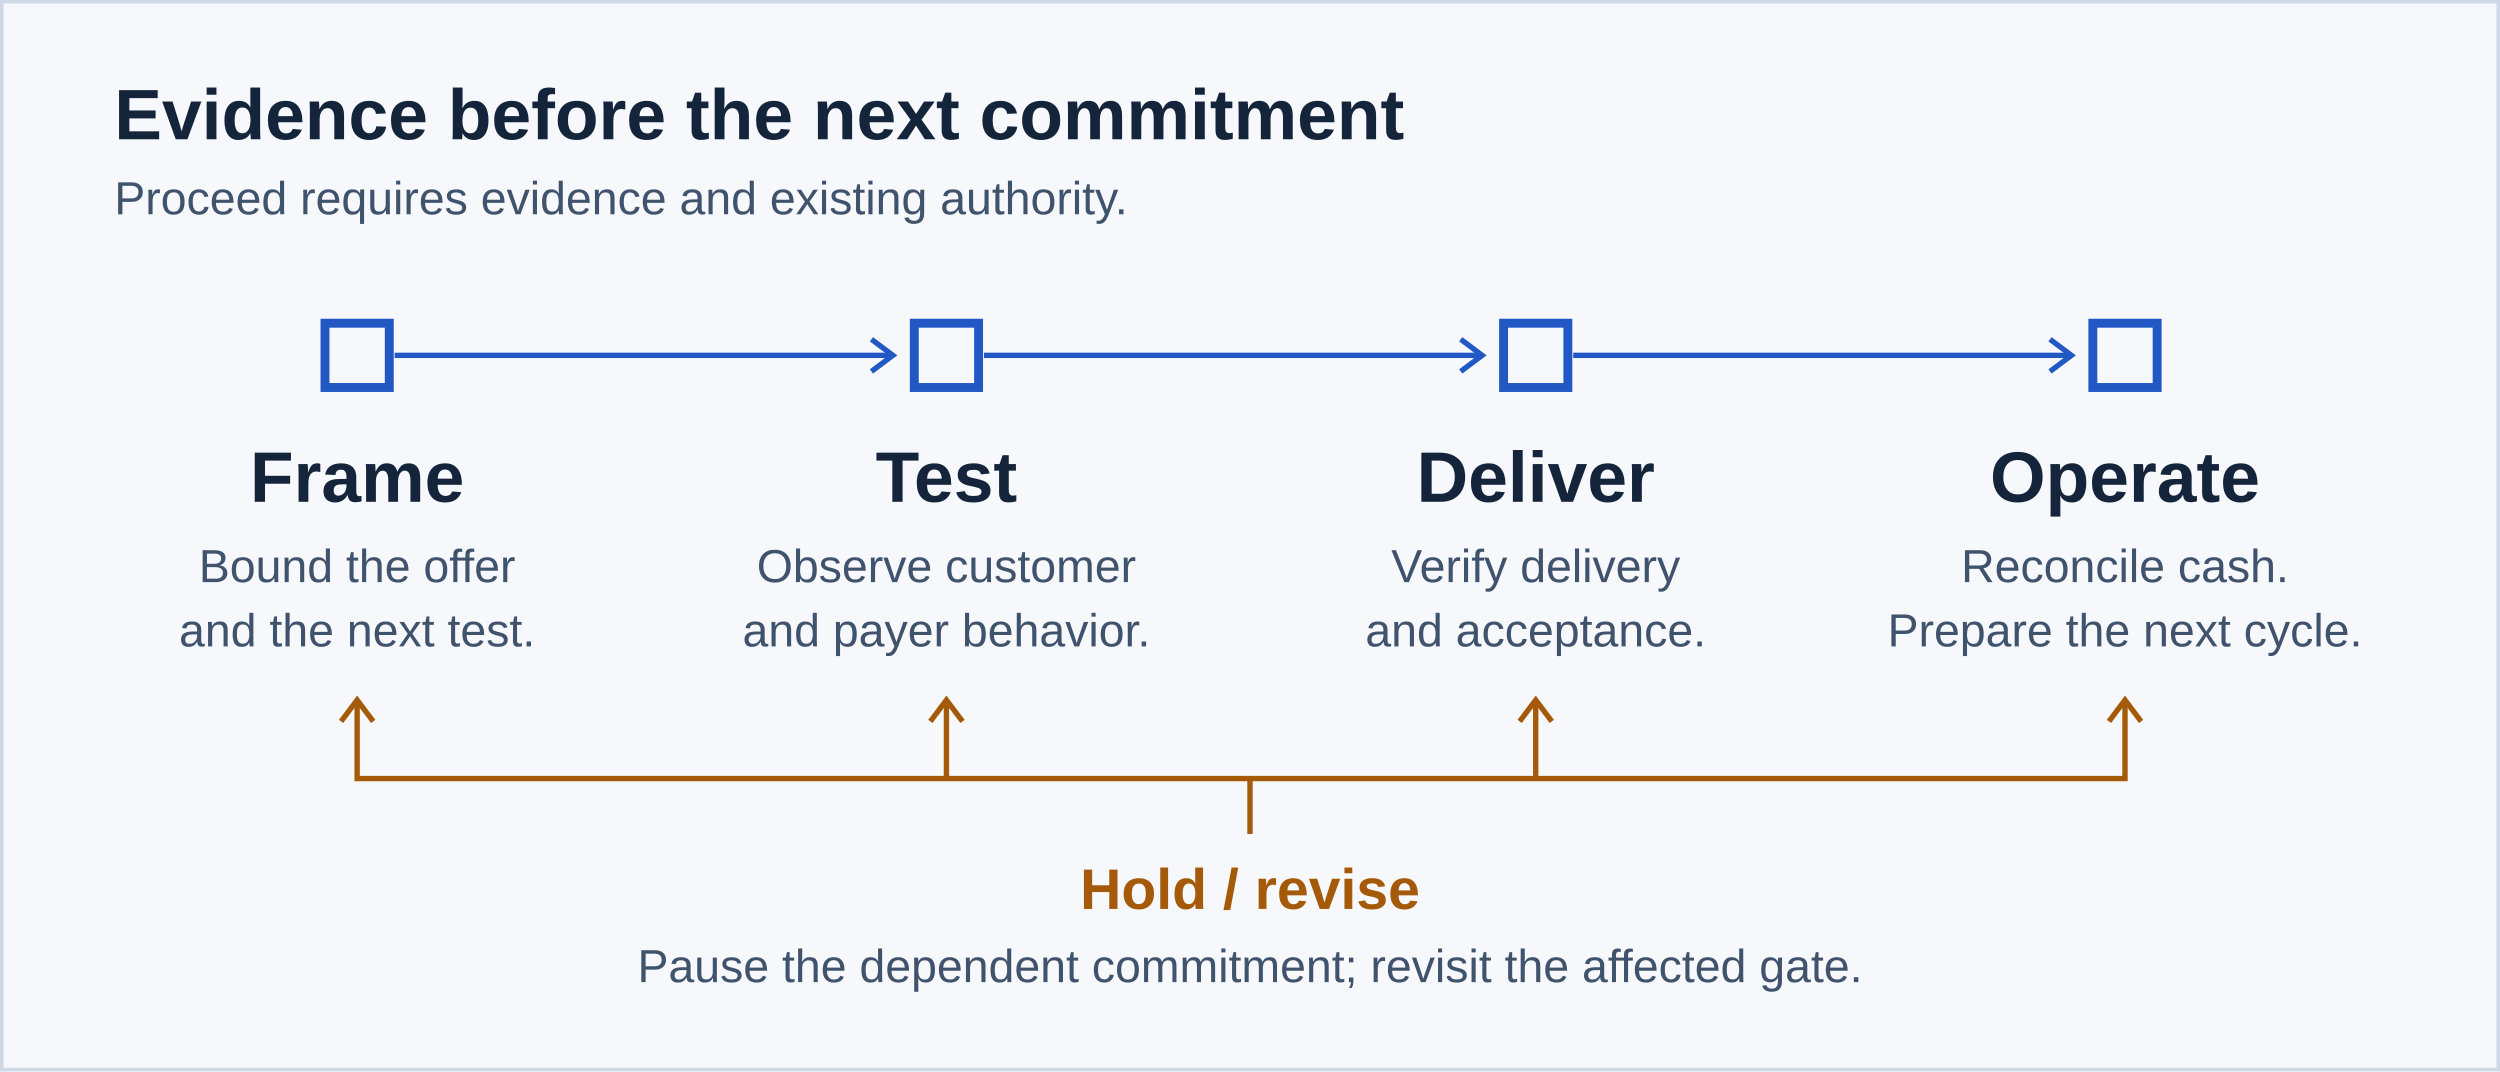
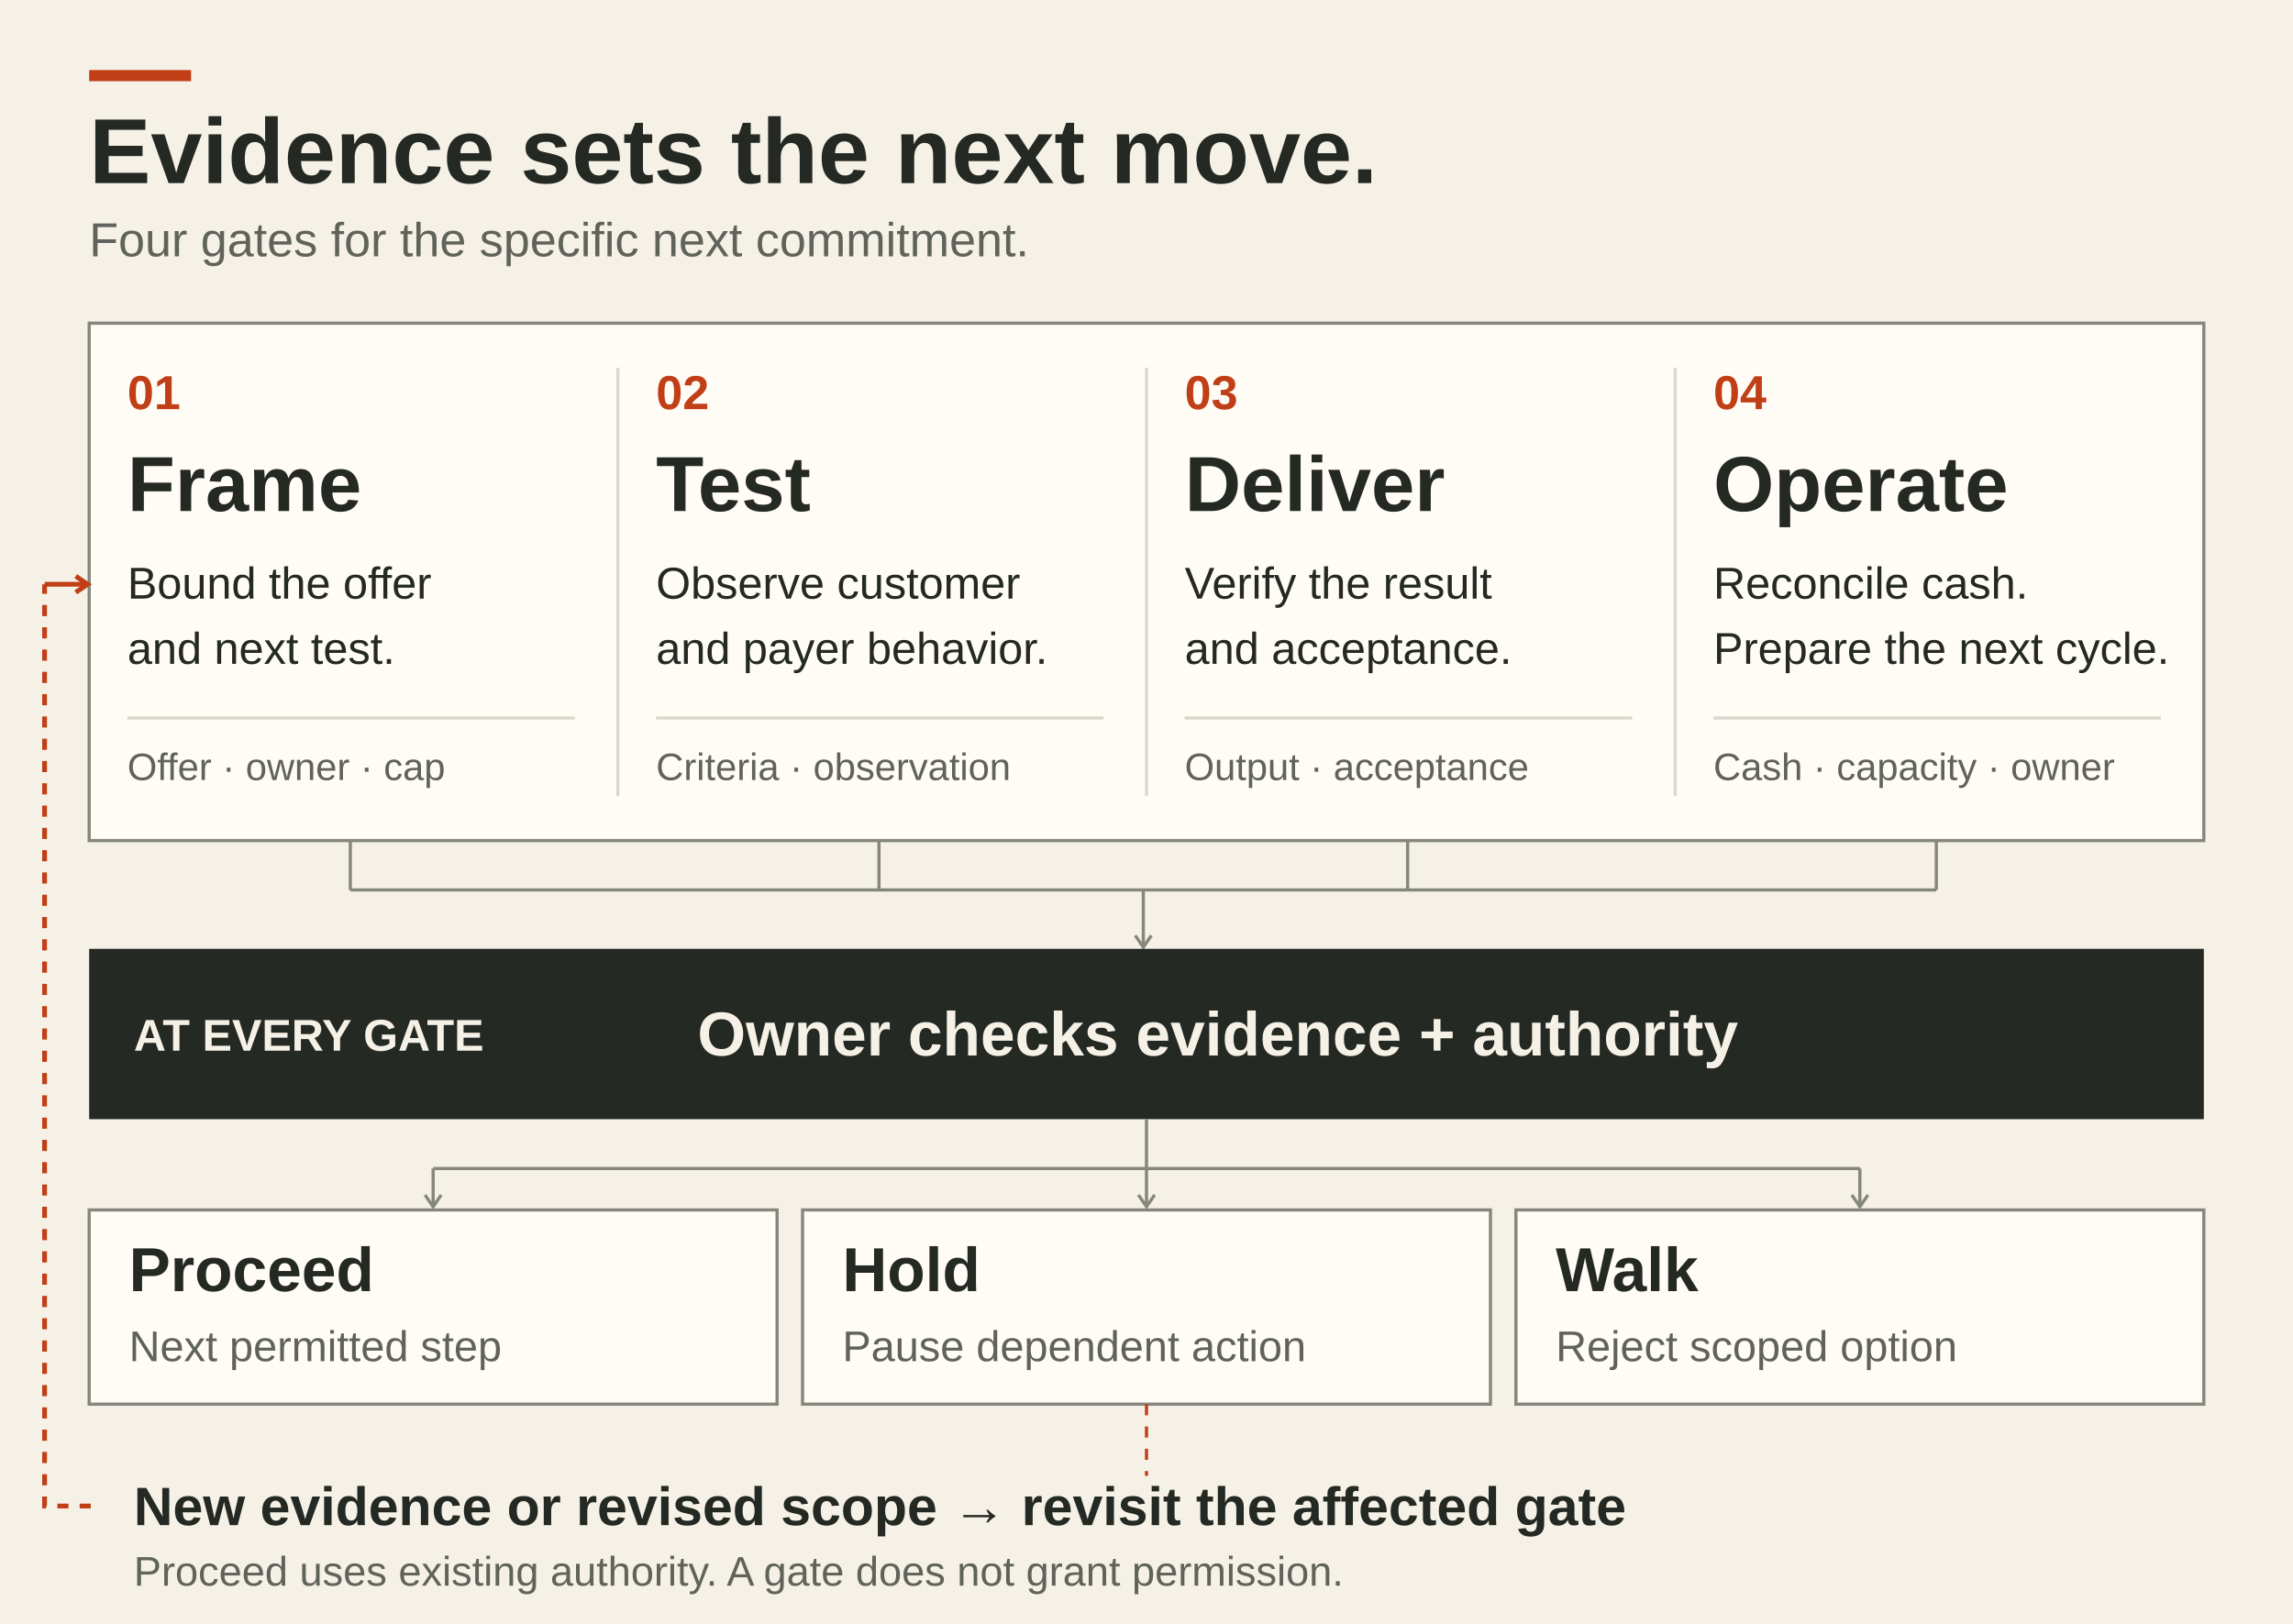
- <svg xmlns="http://www.w3.org/2000/svg" width="1400" height="600" viewBox="0 0 1400 600" role="img" aria-labelledby="title description">
-   <rect width="1400" height="600" fill="#F6F8FC" />
-   <rect x="1" y="1" width="1398" height="598" fill="none" stroke="#CED8E6" stroke-width="2" />
-   <g font-family="Segoe UI, Arial, sans-serif">
-     <text x="64" y="78" fill="#14243B" font-size="40" font-weight="600">Evidence before the next commitment</text>
-     <text x="64" y="120" fill="#40536D" font-size="26">Proceed requires evidence and existing authority.</text>
-   </g>
-   <g fill="none" stroke="#2158C4" stroke-width="3">
-     <path d="M221 199 H500 M551 199 H830 M881 199 H1160" />
-     <path d="M488 190 L500 199 L488 208 M818 190 L830 199 L818 208 M1148 190 L1160 199 L1148 208" />
-   </g>
-   <g fill="#F6F8FC" stroke="#2158C4" stroke-width="5">
-     <rect x="182" y="181" width="36" height="36" />
-     <rect x="512" y="181" width="36" height="36" />
-     <rect x="842" y="181" width="36" height="36" />
-     <rect x="1172" y="181" width="36" height="36" />
-   </g>
-   <g font-family="Segoe UI, Arial, sans-serif" text-anchor="middle">
-     <g fill="#14243B" font-size="40" font-weight="600">
-       <text x="200" y="281">Frame</text>
-       <text x="530" y="281">Test</text>
-       <text x="860" y="281">Deliver</text>
-       <text x="1190" y="281">Operate</text>
-     </g>
-     <g fill="#40536D" font-size="26">
-       <text x="200" y="326">Bound the offer</text>
-       <text x="200" y="362">and the next test.</text>
-       <text x="530" y="326">Observe customer</text>
-       <text x="530" y="362">and payer behavior.</text>
-       <text x="860" y="326">Verify delivery</text>
-       <text x="860" y="362">and acceptance.</text>
-       <text x="1190" y="326">Reconcile cash.</text>
-       <text x="1190" y="362">Prepare the next cycle.</text>
-     </g>
-   </g>
-   <g fill="none" stroke="#A45A08" stroke-width="3">
-     <path d="M200 392 V436 H1190 V392 M530 392 V436 M860 392 V436 M700 436 V467" />
-     <path d="M191 404 L200 392 L209 404 M521 404 L530 392 L539 404 M851 404 L860 392 L869 404 M1181 404 L1190 392 L1199 404" />
-   </g>
-   <g font-family="Segoe UI, Arial, sans-serif" text-anchor="middle">
-     <text x="700" y="509" fill="#A45A08" font-size="32" font-weight="600">Hold / revise</text>
-     <text x="700" y="550" fill="#40536D" font-size="26">Pause the dependent commitment; revisit the affected gate.</text>
-   </g>
+ <svg xmlns="http://www.w3.org/2000/svg" width="1440" height="1020" viewBox="0 0 1440 1020" role="img" aria-labelledby="title description">
+   <rect x="0" y="0" width="1440" height="1020" fill="#F6F1E7" stroke="none" stroke-width="1" />
+   <rect x="56" y="44" width="64" height="7" fill="#C13F17" stroke="none" stroke-width="1" />
+   <text x="56" y="115" font-family="Segoe UI, Arial, sans-serif" font-size="58" font-weight="700" text-anchor="start" fill="#252923">Evidence sets the next move.</text>
+   <text x="56" y="161" font-family="Segoe UI, Arial, sans-serif" font-size="30" font-weight="400" text-anchor="start" fill="#60635B">Four gates for the specific next commitment.</text>
+   <rect x="56" y="203" width="1328" height="325" fill="#FFFCF6" stroke="#85877E" stroke-width="2" />
+   <text x="80" y="257" font-family="Segoe UI, Arial, sans-serif" font-size="30" font-weight="700" text-anchor="start" fill="#C13F17">01</text>
+   <text x="80" y="321" font-family="Segoe UI, Arial, sans-serif" font-size="49" font-weight="700" text-anchor="start" fill="#252923">Frame</text>
+   <text x="80" y="376" font-family="Segoe UI, Arial, sans-serif" font-size="28" font-weight="400" text-anchor="start" fill="#252923">Bound the offer</text>
+   <text x="80" y="417" font-family="Segoe UI, Arial, sans-serif" font-size="28" font-weight="400" text-anchor="start" fill="#252923">and next test.</text>
+   <path d="M80 451 L361 451" fill="none" stroke="#DAD8CD" stroke-width="2" />
+   <text x="80" y="490" font-family="Segoe UI, Arial, sans-serif" font-size="24" font-weight="400" text-anchor="start" fill="#60635B">Offer · owner · cap</text>
+   <path d="M220 528 L220 559" fill="none" stroke="#85877E" stroke-width="2" />
+   <path d="M388 231 L388 500" fill="none" stroke="#DAD8CD" stroke-width="2" />
+   <text x="412" y="257" font-family="Segoe UI, Arial, sans-serif" font-size="30" font-weight="700" text-anchor="start" fill="#C13F17">02</text>
+   <text x="412" y="321" font-family="Segoe UI, Arial, sans-serif" font-size="49" font-weight="700" text-anchor="start" fill="#252923">Test</text>
+   <text x="412" y="376" font-family="Segoe UI, Arial, sans-serif" font-size="28" font-weight="400" text-anchor="start" fill="#252923">Observe customer</text>
+   <text x="412" y="417" font-family="Segoe UI, Arial, sans-serif" font-size="28" font-weight="400" text-anchor="start" fill="#252923">and payer behavior.</text>
+   <path d="M412 451 L693 451" fill="none" stroke="#DAD8CD" stroke-width="2" />
+   <text x="412" y="490" font-family="Segoe UI, Arial, sans-serif" font-size="24" font-weight="400" text-anchor="start" fill="#60635B">Criteria · observation</text>
+   <path d="M552 528 L552 559" fill="none" stroke="#85877E" stroke-width="2" />
+   <path d="M720 231 L720 500" fill="none" stroke="#DAD8CD" stroke-width="2" />
+   <text x="744" y="257" font-family="Segoe UI, Arial, sans-serif" font-size="30" font-weight="700" text-anchor="start" fill="#C13F17">03</text>
+   <text x="744" y="321" font-family="Segoe UI, Arial, sans-serif" font-size="49" font-weight="700" text-anchor="start" fill="#252923">Deliver</text>
+   <text x="744" y="376" font-family="Segoe UI, Arial, sans-serif" font-size="28" font-weight="400" text-anchor="start" fill="#252923">Verify the result</text>
+   <text x="744" y="417" font-family="Segoe UI, Arial, sans-serif" font-size="28" font-weight="400" text-anchor="start" fill="#252923">and acceptance.</text>
+   <path d="M744 451 L1025 451" fill="none" stroke="#DAD8CD" stroke-width="2" />
+   <text x="744" y="490" font-family="Segoe UI, Arial, sans-serif" font-size="24" font-weight="400" text-anchor="start" fill="#60635B">Output · acceptance</text>
+   <path d="M884 528 L884 559" fill="none" stroke="#85877E" stroke-width="2" />
+   <path d="M1052 231 L1052 500" fill="none" stroke="#DAD8CD" stroke-width="2" />
+   <text x="1076" y="257" font-family="Segoe UI, Arial, sans-serif" font-size="30" font-weight="700" text-anchor="start" fill="#C13F17">04</text>
+   <text x="1076" y="321" font-family="Segoe UI, Arial, sans-serif" font-size="49" font-weight="700" text-anchor="start" fill="#252923">Operate</text>
+   <text x="1076" y="376" font-family="Segoe UI, Arial, sans-serif" font-size="28" font-weight="400" text-anchor="start" fill="#252923">Reconcile cash.</text>
+   <text x="1076" y="417" font-family="Segoe UI, Arial, sans-serif" font-size="28" font-weight="400" text-anchor="start" fill="#252923">Prepare the next cycle.</text>
+   <path d="M1076 451 L1357 451" fill="none" stroke="#DAD8CD" stroke-width="2" />
+   <text x="1076" y="490" font-family="Segoe UI, Arial, sans-serif" font-size="24" font-weight="400" text-anchor="start" fill="#60635B">Cash · capacity · owner</text>
+   <path d="M1216 528 L1216 559" fill="none" stroke="#85877E" stroke-width="2" />
+   <path d="M220 559 L1216 559" fill="none" stroke="#85877E" stroke-width="2" />
+   <path d="M718 559 L718 595" fill="none" stroke="#85877E" stroke-width="2" />
+   <path d="M712.918 587.572 L718 595 L723.082 587.572" fill="none" stroke="#85877E" stroke-width="2" />
+   <rect x="56" y="596" width="1328" height="107" fill="#252923" stroke="none" stroke-width="1" />
+   <text x="84" y="660" font-family="Segoe UI, Arial, sans-serif" font-size="28" font-weight="700" text-anchor="start" fill="#F6F1E7">AT EVERY GATE</text>
+   <text x="438" y="663" font-family="Segoe UI, Arial, sans-serif" font-size="39" font-weight="700" text-anchor="start" fill="#F6F1E7">Owner checks evidence + authority</text>
+   <path d="M720 703 L720 734" fill="none" stroke="#85877E" stroke-width="2" />
+   <path d="M272 734 L1168 734" fill="none" stroke="#85877E" stroke-width="2" />
+   <path d="M272 734 L272 758" fill="none" stroke="#85877E" stroke-width="2" />
+   <path d="M266.918 750.572 L272 758 L277.082 750.572" fill="none" stroke="#85877E" stroke-width="2" />
+   <rect x="56" y="760" width="432" height="122" fill="#FFFCF6" stroke="#85877E" stroke-width="2" />
+   <text x="81" y="811" font-family="Segoe UI, Arial, sans-serif" font-size="39" font-weight="700" text-anchor="start" fill="#252923">Proceed</text>
+   <text x="81" y="855" font-family="Segoe UI, Arial, sans-serif" font-size="27" font-weight="400" text-anchor="start" fill="#60635B">Next permitted step</text>
+   <path d="M720 734 L720 758" fill="none" stroke="#85877E" stroke-width="2" />
+   <path d="M714.918 750.572 L720 758 L725.082 750.572" fill="none" stroke="#85877E" stroke-width="2" />
+   <rect x="504" y="760" width="432" height="122" fill="#FFFCF6" stroke="#85877E" stroke-width="2" />
+   <text x="529" y="811" font-family="Segoe UI, Arial, sans-serif" font-size="39" font-weight="700" text-anchor="start" fill="#252923">Hold</text>
+   <text x="529" y="855" font-family="Segoe UI, Arial, sans-serif" font-size="27" font-weight="400" text-anchor="start" fill="#60635B">Pause dependent action</text>
+   <path d="M1168 734 L1168 758" fill="none" stroke="#85877E" stroke-width="2" />
+   <path d="M1162.918 750.572 L1168 758 L1173.082 750.572" fill="none" stroke="#85877E" stroke-width="2" />
+   <rect x="952" y="760" width="432" height="122" fill="#FFFCF6" stroke="#85877E" stroke-width="2" />
+   <text x="977" y="811" font-family="Segoe UI, Arial, sans-serif" font-size="39" font-weight="700" text-anchor="start" fill="#252923">Walk</text>
+   <text x="977" y="855" font-family="Segoe UI, Arial, sans-serif" font-size="27" font-weight="400" text-anchor="start" fill="#60635B">Reject scoped option</text>
+   <path d="M720 882 L720 927" fill="none" stroke="#C13F17" stroke-width="2" stroke-dasharray="7 7" />
+   <text x="84" y="958" font-family="Segoe UI, Arial, sans-serif" font-size="34" font-weight="700" text-anchor="start" fill="#252923">New evidence or revised scope → revisit the affected gate</text>
+   <path d="M57 946 L28 946 L28 367" fill="none" stroke="#C13F17" stroke-width="3" stroke-dasharray="7 7" />
+   <path d="M28 367 L55 367" fill="none" stroke="#C13F17" stroke-width="3" />
+   <path d="M47.572 372.082 L55 367 L47.572 361.918" fill="none" stroke="#C13F17" stroke-width="3" />
+   <text x="84" y="996" font-family="Segoe UI, Arial, sans-serif" font-size="26" font-weight="400" text-anchor="start" fill="#60635B">Proceed uses existing authority. A gate does not grant permission.</text>
</svg>
